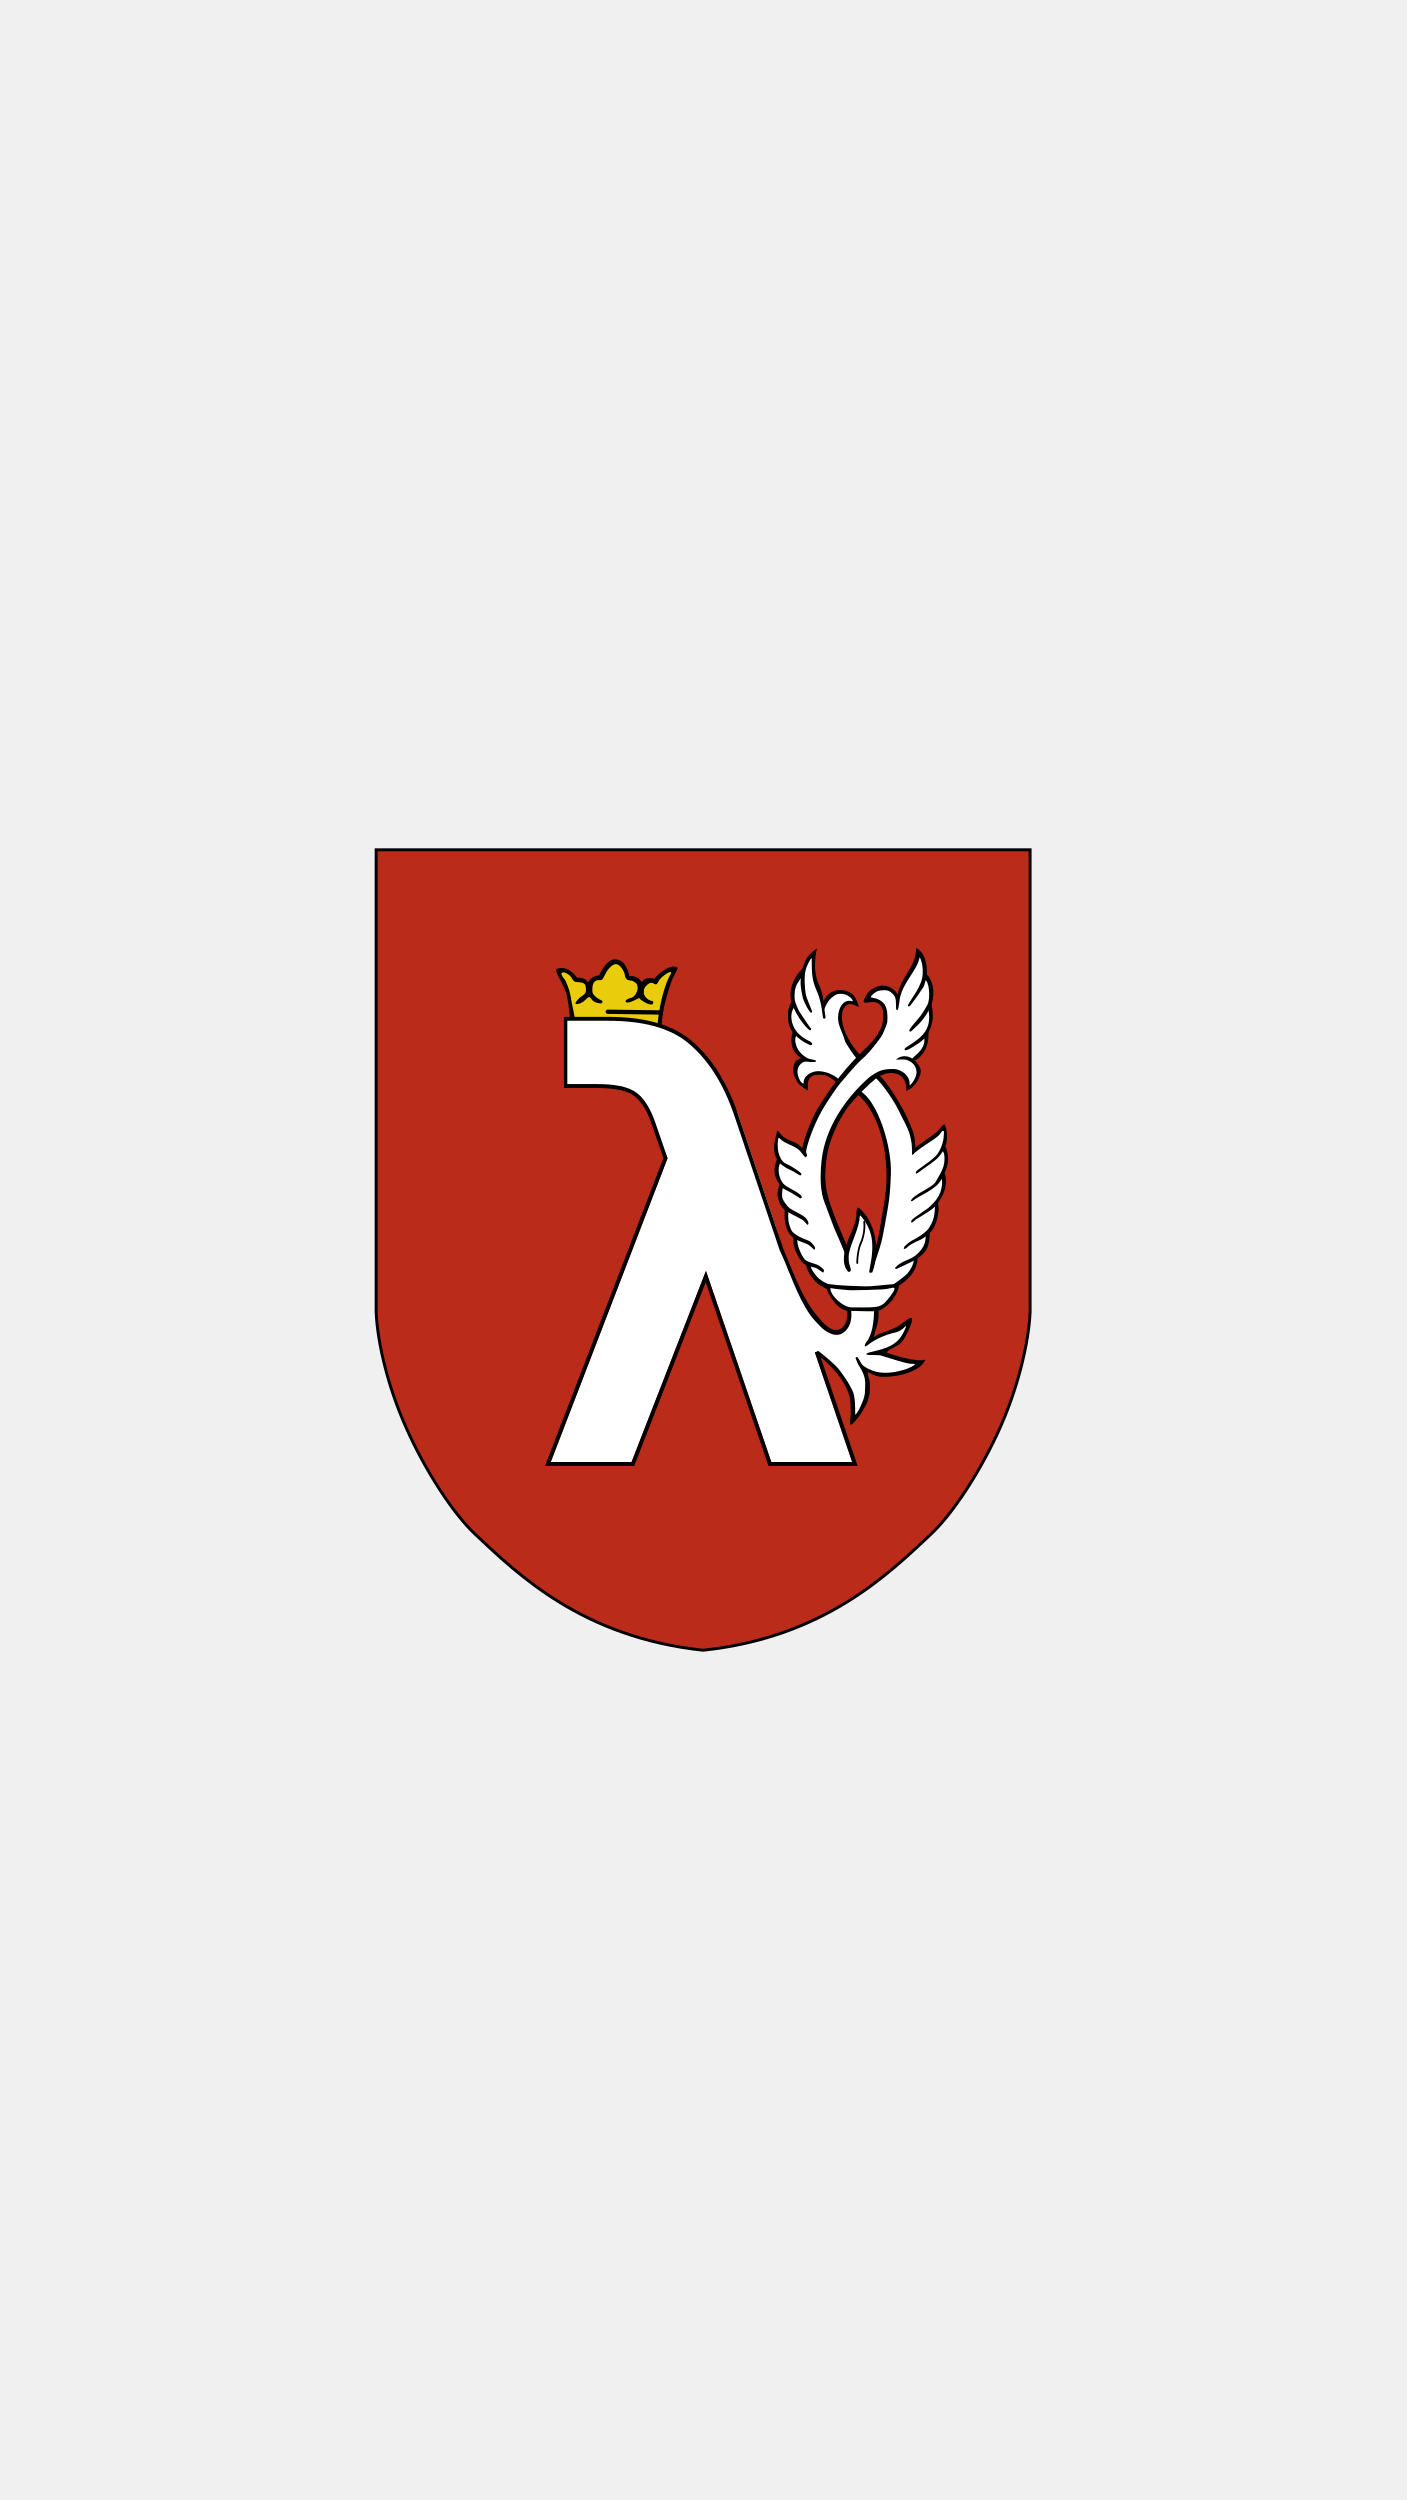
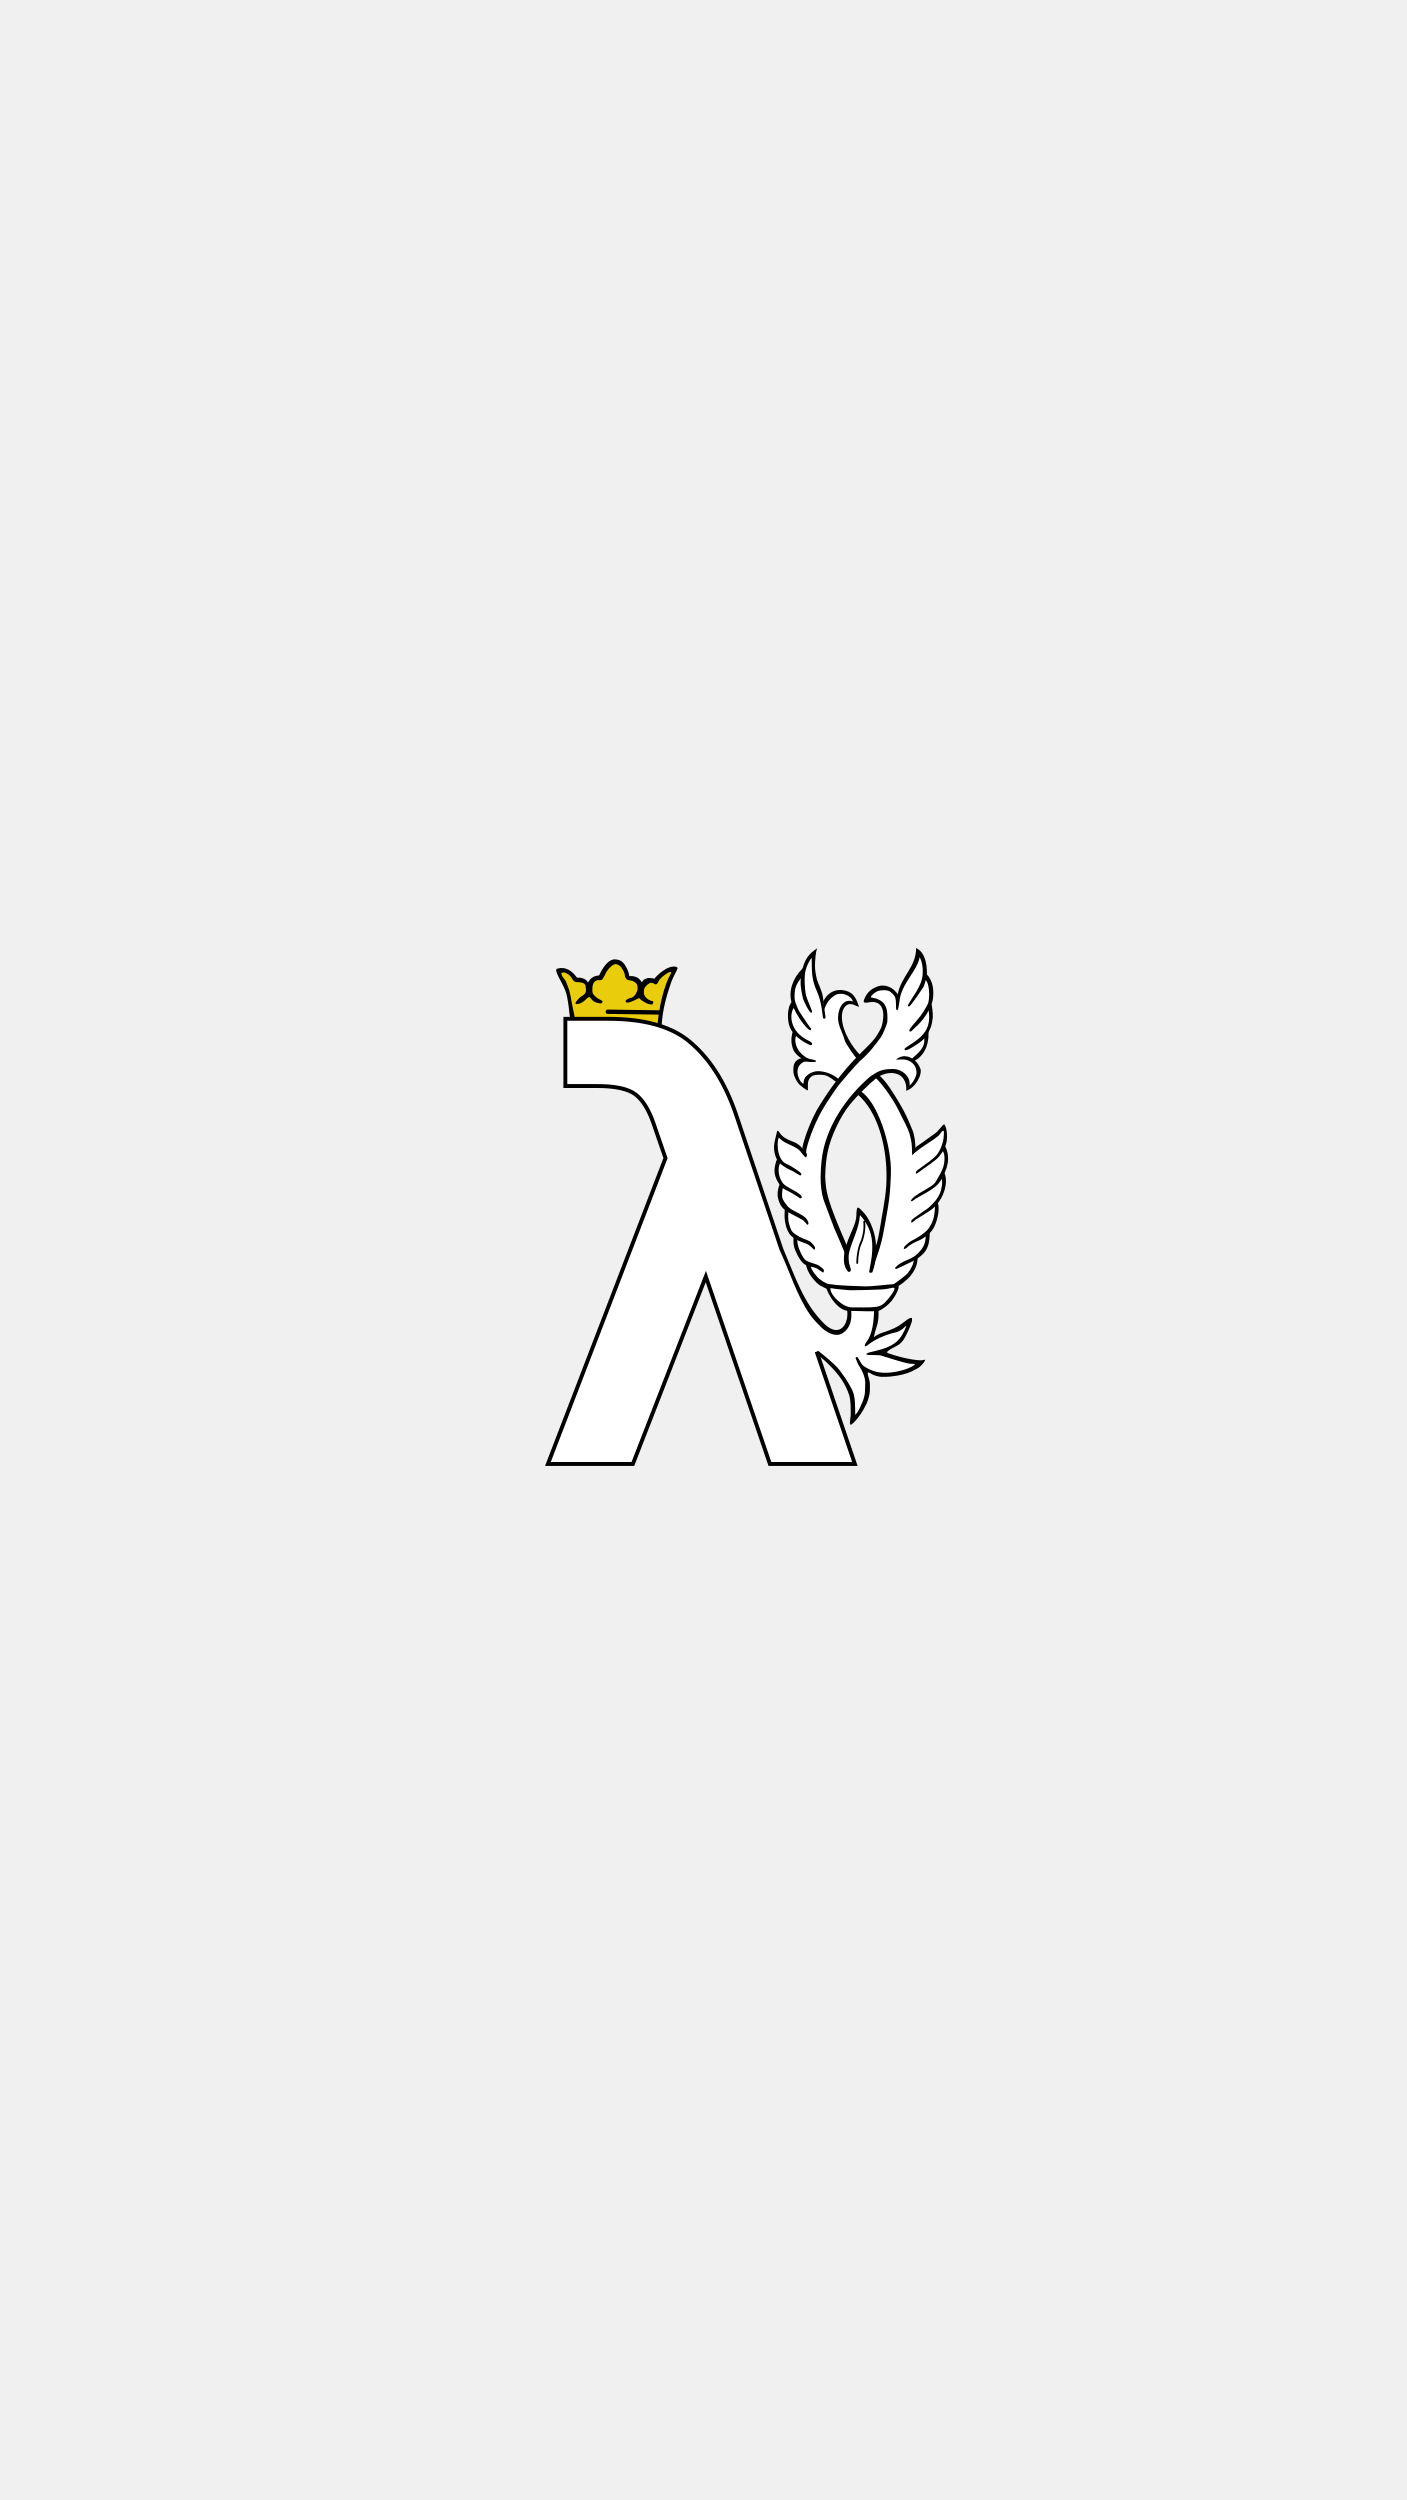
<svg xmlns="http://www.w3.org/2000/svg" xml:space="preserve" width="2160" height="3840" style="fill-rule:evenodd" viewBox="0 0 17423.299 35917.825" id="svg2" version="1.1">
  <defs id="defs4">
    <style type="text/css" id="style6">
   
    .str3 {stroke:#000000;stroke-width:21;stroke-linecap:round}
    .str1 {stroke:#000000;stroke-width:42}
    .str2 {stroke:#000000;stroke-width:42;stroke-linecap:round}
    .str0 {stroke:#000000;stroke-width:56}
    .fil4 {fill:none}
    .fil5 {fill:#1F1A17}
    .fil3 {fill:#000000}
    .fil0 {fill:#BA2B1A}
    .fil1 {fill:#E9CC0C}
    .fil2 {fill:#FFFFFF}
   
  </style>
  </defs>
  <g id="Layer 2" transform="translate(-64.53643,24300.419)" />
-   <path class="fil0 str0" d="m 4034.848,12229.834 9353.603,0 0,6624.316 c -20.739,426.515 -164.436,1049.998 -423.682,1636.456 -285.912,644.216 -685.892,1245.484 -992.543,1534.271 -616.265,579.053 -1536.219,1479.475 -3260.577,1663.113 l 0,0 C 6987.292,23504.352 6065.857,22605.411 5449.591,22026.358 5142.94,21737.571 4742.96,21134.822 4458.53,20490.606 4197.802,19904.148 4054.106,19280.665 4034.848,18854.15 Z" id="path10-1" style="fill:none;stroke:#000000;stroke-width:84.182;stroke-miterlimit:4;stroke-dasharray:none;stroke-opacity:1" />
  <g id="g3378" transform="translate(4642.184,12187.755)">
    <g transform="matrix(1.481407,0,0,1.480956,-2091.706,-2850.228)" id="Layer 1">
-       <path style="fill:#ba2b1a;stroke:none;stroke-width:56" id="path10" d="m 1002,1953 6314,0 0,4473 c -14,288 -111,709 -286,1105 -193,435 -463,841 -670,1036 -416,391 -1037,999 -2201,1123 l 0,-2e-4 C 2995,9566 2373,8959 1957,8568 1750,8373 1480,7966 1288,7531 1112,7135 1015,6714 1002,6426 Z" class="fil0 str0" />
      <path style="fill:#e9cc0c" id="path18" d="m 2810.582,3104.096 -58,15 86,171 65,356 837,2 41,-272 102,-279 -68,7 -122,109 -95,11 -37,23 -109,-64 -34,-28 -69,-124 -79,3 -107,141 -72,24 -39,50 -88,-53 -44,1 -110,-93 z" class="fil1" />
      <path style="fill:#000000" id="path102" d="m 2930.582,3648.096 -54.255,2.909 c 0,-48 -11.745,-95.909 -15.745,-138.909 -4,-46 -14,-124 -29,-181 -28,-98 -133,-229 -85,-240 81,-20 140,21 189,88 23,0 82,-1 107,48 26,-48 63,-67 108,-69 8,-17 15,-34 20,-42 27,-45 74,-117 134,-114 61,2 86,33 113,83 12,24 22,55 26,80 34,-4 55,4 74,12 14,6 38,30 47,47 12,-20 21,-30 43,-36 22,-6 24,-9 79,1 27,-34 59,-60 97,-85 22,-14 42,-24 69,-30 33,-7 62,1 58,16 -6,24 -43,81 -61,133 -43,123 -87,277 -92,416 l -42,-1 c 12,-125 39,-266 78,-378 15,-46 31,-82 56,-126 -3,-35 -92,38 -113,64 -13,16 -22,57 -45,44 -29,-16 -42,-19 -70,2 -35,35 -39,41 -37,88 1,19 16,36 23,43 7,8 28,27 64,33 10,2 0,29 -4,30 -25,7 -59,-11 -73,-19 -13,-7 -39,-22 -57,-42 -28,15 -67,34 -91,41 -29,8 -51,-2 -35,-20 15,-17 34,-17 53,-24 19,-7 34,-21 49,-52 7,-15 16,-34 6,-72 -4,-17 -36,-38 -56,-42 -12,-2 -36,-3 -44,-11 -13,-15 -17,-21 -19,-36 -1,-17 -7,-32 -13,-44 -13,-26 -40,-69 -76,-69 -25,0 -58,30 -81,61 -18,25 -27,54 -42,76 -1,2 -8,20 -29,19 -38,-6 -74,12 -75,83 0,47 2,45 23,69 25,27 53,36 73,48 8,6 -2,25 -13,25 -18,1 -53,-9 -70,-20 -20,-13 -27,-35 -41,-42 -29,3 -48,55 -108,67 -51,10 -19,-25 -2,-45 43,-51 92,-33 72,-130 -6,-34 -56,-36 -89,-37 -40,-2 -37,-52 -85,-79 -30,-18 -37,-15 -54,-12 -17,3 5,41 13,50 13,14 17,20 24,35 11,22 19,50 26,67 2,4 9,21 19,70 10,64 15,81 29,151 8,44 20,93 29,144 z" class="fil3" />
      <path style="fill:#ffffff" id="path14" d="m 4345.973,4161.103 -158.898,-196.276 -214.068,-210.228 -275.599,-117.903 -311.794,-54.542 -581.681,-22.44 0,690.15 572.547,-13.832 180.191,98.9 257.509,595.779 -1132.985,2947.761 783.559,0 721.654,-1854.226 633.923,1854.226 784.096,0 -361.714,-1063.672 157.135,113.24 173.6,219.2 41.6,160.8 -4,178.4 112,-161.6 40.8,-156.8 -40.8,-198.4 148.8,65.6 194.4,-20.8 181.6,-69.6 24.8,-33.6 -148.8,-20.8 -256.8,-78.4 194.4,-86.4 108,-211.2 -108,66.4 -198.4,78.4 -99.2,57.6 66.4,-160.8 12,-165.6 89.6,-42.4 92,-116 25.6,-86.4 134.4,-108.8 47.2,-155.2 100,-106.4 14.4,-139.2 60.8,-88.8 15.2,-194.4 62.4,-101.6 6.4,-188 31.2,-124.8 -31.2,-124.8 23.2,-129.6 -23.2,-52 -84,80.8 -194.4,144.8 -32,-180 -138.4,-280.8 -140.8,-206.4 -60.8,-66.4 -173.6,169.6 178.4,222.4 108.8,376.8 -4,387.2 -86.4,503.2 -40,3.2 -47.2,-209.6 -112,-141.6 -18.4,130.4 -90.4,253.6 -202.4,-463.2 -32.8,-293.6 36.8,-271.2 119.2,-275.2 184.8,-249.6 176.8,-156.8 147.2,-28.8 134.4,52 27.2,112 46.4,-21.6 65.6,-135.2 -62.4,-107.2 101.6,-97.6 36,-199.2 38.4,-79.2 -12,-178.4 16,-109.6 -64.8,-191.2 -20.8,-144 -43.2,-28.8 -84,182.4 -92.8,170.4 -26.4,69.6 -75.2,-89.6 -141.6,5.6 -80.8,96 115.2,23.2 58.4,63.2 8.8,112.8 -64,162.4 -205.6,220 -332.8,420 -156,326.4 -37.6,153.6 -104.8,-80.8 -77.6,-34.4 -58.4,-55.2 -37.6,107.2 44,150.4 -32,95.2 55.2,153.6 -20.8,104 66.4,116 6.4,153.6 77.6,121.6 40.8,173.6 92.8,98.4 43.2,112.8 141.6,92.8 46.4,106.4 119.2,101.6 43.2,14.4 -23.2,159.2 -78.4,60.8 -115.2,-23.2 -220,-263.2 -156.468,-316.37 -122.485,-426.442 -145.939,-433.873 -219.246,-651.81" class="fil2" />
      <path style="fill:#ffffff" id="path16" d="m 5472.648,4188.041 199.2,-234.4 -121.6,-176.8 -58.4,-160.8 0,-128.8 71.2,-70.4 73.6,16 -35.2,-80.8 -93.6,-38.4 -89.6,19.2 -87.2,103.2 -22.4,-55.2 -57.6,-170.4 -16,-154.4 0,-121.6 -77.6,96 -32,116 -83.2,90.4 -19.2,137.6 19.2,68 -42.4,51.2 3.2,135.2 48.8,86.4 -19.2,74.4 22.4,90.4 64,80 -64,76.8 6.4,103.2 35.2,60.8 57.6,42.4 16,-103.2 100,-38.4 112.8,22.4 89.6,64 z" class="fil2" />
      <path style="fill:none;stroke:#000000;stroke-width:42;stroke-linecap:round" id="path104" d="m 3234.582,3510.096 508,7" class="fil4 str2" />
      <path style="fill:#000000" id="path248" d="m 5242.714,6814.8 c 95.2,85.6 57.135,39.64 145.935,128.44 84.8,84.8 148.8,171.2 187.2,287.2 16.8,60 14.4,129.6 14.4,196.8 0,28 -29.6,127.2 24.8,72.8 62.4,-62.4 89.6,-110.4 128.8,-187.2 12.8,-27.2 30.4,-86.4 32,-118.4 0.8,-26.4 1.6,-55.2 0,-80.8 -2.4,-29.6 -17.6,-72 -20.8,-89.6 0,-26.4 21.6,-10.4 34.4,-1.6 24.8,16.8 78.4,29.6 99.2,29.6 33.6,0 69.6,0 100.8,-4.8 71.2,-7.2 140,-22.4 201.6,-52.8 26.4,-13.6 56.8,-26.4 77.6,-47.2 9.6,-9.6 18.4,-20.8 28,-30.4 0.8,-1.6 4,-4.8 7.2,-11.2 0.8,-1.6 9.6,-18.4 9.6,-19.2 -16.8,-0.8 -28.8,6.4 -45.6,5.6 -104,-4.8 -236,-40.8 -317.6,-70.4 -38.4,-13.6 92.8,-70.4 109.6,-84 29.6,-23.2 44.8,-46.4 60.8,-76 7.2,-12.8 39.2,-79.2 41.6,-88 4,-15.2 19.2,-44.8 21.6,-62.4 2.4,-16.8 2.4,-27.2 -3.2,-30.4 -21.6,-9.6 -90.4,58.4 -138.4,84 -36.8,20.8 -98.4,44.8 -150.4,60.8 -37.6,12 -68.8,36 -76.8,41.6 4.8,-40.8 26.4,-93.6 35.2,-131.2 11.2,-45.6 10.4,-87.2 9.6,-132.8 l -43.2,-3.2 c 0,104 -16,244 -73.6,313.6 -8.8,11.2 -20.8,33.6 -15.2,40.8 3.2,4 13.6,0.8 27.2,-10.4 59.2,-47.2 153.6,-97.6 276.8,-124.8 17.6,-4 43.2,-19.2 61.6,-31.2 0.8,-0.8 43.2,-45.6 33.6,-22.4 -39.2,96 -76.8,156 -184.8,200.8 -44,17.6 -101.6,32.8 -148.8,43.2 -66.4,14.4 -60,28 -28,30.4 34.4,2.4 98.4,-1.6 119.2,5.6 55.2,16 204.8,66.4 270.4,77.6 31.2,5.6 54.4,0 57.6,5.6 4.8,11.2 -62.4,40.8 -92,50.4 -87.2,28 -189.6,44.8 -277.6,24.8 -54.4,-12 -103.2,-39.2 -127.2,-57.6 -28.8,-20 -37.6,-59.2 -57.6,-82.4 -11.2,-12.8 -23.2,7.2 -20.8,7.2 12,28 21.6,59.2 40,84 23.2,33.6 53.6,100 53.6,152 -0.8,33.6 -0.8,67.2 -3.2,101.6 -2.4,26.4 -14.4,64 -18.4,74.4 -7.2,15.2 -33.6,83.2 -46.4,99.2 0,0 -19.2,32 -28.8,38.4 -1.6,-75.2 2.4,-176 -28,-237.6 -34.4,-69.6 -65.6,-117.6 -124,-196 -44.8,-60 -162.868,-152.644 -203.668,-184.644" class="fil3" />
      <path style="fill:#000000" id="path270" d="m 5353.448,6154.441 c -29.6,8.8 77.6,242.4 204,256.8 173.6,2.4 215.2,9.6 304.8,0.8 48.8,-21.6 93.6,-60 124.8,-96.8 17.6,-20.8 113.6,-162.4 42.4,-161.6 -107.2,0 -204.8,24 -317.6,20 -79.2,-2.4 -181.6,-5.6 -258.4,-12.8 -44,-4.8 -79.2,-12 -100,-6.4 z" class="fil3" />
      <path style="fill:#ffffff" id="path272" d="m 5393.448,6193.641 c 0,-5.6 27.2,3.2 54.4,5.6 44.8,4 116.8,12.8 148,12.8 97.6,-0.8 198.4,-3.2 295.2,-8 35.2,-1.6 76,-9.6 105.6,-16 61.6,-13.6 -48.8,118.4 -79.2,148 -15.2,14.4 -44,31.2 -74.4,36 -76.8,12 -185.6,4 -236.8,6.4 -88,4.8 -216,-118.4 -212.8,-184.8 z" class="fil2" />
      <path style="fill:#000000" id="path274" d="m 5799.848,6038.441 c 13.6,-33.6 26.4,-82.4 29.6,-126.4 4,-41.6 5.6,-88 5.6,-132 0,-104 -50.4,-244.8 -114.4,-316.8 -65.6,-72 -72.8,-75.2 -75.2,23.2 -2.4,85.6 -66.4,182.4 -94.4,278.4 -12.8,41.6 -61.6,183.2 14.4,268 50.4,5.6 12.8,-56.8 9.6,-82.4 -5.6,-38.4 -8,-71.2 0.8,-107.2 26.4,-113.6 96,-229.6 103.2,-354.4 0.8,-2.4 1.6,-6.4 9.6,3.2 50.4,58.4 104.8,143.2 110.4,268 2.4,54.4 -1.6,109.6 -10.4,163.2 -5.6,37.6 -17.6,89.6 -19.2,110.4 -0.8,8.8 16,12 30.4,4.8 z" class="fil3" />
      <g id="g276">
        <path style="fill:#000000" id="path278" d="m 5729.448,5538.441 c -0.8,-4.8 2.4,-10.4 7.2,-11.2 4.8,-1.6 9.6,0.8 10.4,6.4 l -17.6,4.8 z m 0,0 0,0 -17.6,4.8 0,0 17.6,-4.8 z m 0,0 c 1.6,11.2 2.4,22.4 3.2,33.6 l -18.4,2.4 c 0,-10.4 -0.8,-20.8 -2.4,-31.2 l 17.6,-4.8 z m 3.2,33.6 c 0,11.2 0,22.4 -0.8,33.6 l -17.6,0.8 c 0.8,-10.4 0.8,-21.6 0,-32 l 18.4,-2.4 z m -0.8,33.6 c -2.4,58.4 -17.6,116 -39.2,163.2 l -16,-10.4 c 20.8,-44 35.2,-97.6 37.6,-152 l 17.6,-0.8 z m -55.2,152.8 0,0 0,0 z m 15.2,10.4 -15.2,-9.6 15.2,9.6 z m 0.805,0 c -2.4,5.6 -5.605,12.8 -8.005,20 l -16.8,-5.6 c 3.2,-9.6 5.6,-18.405 8.8,-24.805 l 16.005,10.405 z m -8.005,20 c -2.4,8 -4.8,17.6 -7.2,27.2 l -16.8,-4.8 c 2.4,-9.6 4.8,-19.2 7.2,-28 l 16.8,5.6 z m -7.2,27.2 c -10.4,48.8 -16.8,108.8 -14.4,128.8 l -17.6,4.8 c -2.4,-21.6 3.2,-86.4 15.2,-138.4 l 16.8,4.8 z m -14.4,128.8 c 0.8,4.8 -2.4,10.4 -7.2,11.2 -4.8,1.6 -9.6,-0.8 -10.4,-6.4 l 17.6,-4.8 z" class="fil3" />
      </g>
      <path style="fill:#000000;fill-opacity:1" id="path280" d="m 5200.648,5959.241 -46.4,-17.6 c 3.2,52.8 28.8,106.4 60.8,146.4 28,34.4 46.4,57.6 81.6,80 8.8,5.6 69.6,35.2 70.4,32.8 l 15.2,-48 c -36,-5.6 -97.6,-45.6 -120.8,-75.2 -28.8,-35.2 -60.8,-72 -60.8,-118.4 z" class="fil5" />
      <path style="fill:#000000;fill-opacity:1" id="path282" d="m 5331.048,6020.041 c 0.8,3.2 -3.2,18.4 -8.8,20.8 -4,0.8 -50.4,-39.2 -76,-47.2 -27.2,-8.8 -74.4,-15.2 -100,-31.2 -29.6,-16.8 -67.2,-71.2 -96.8,-145.6 -12,-31.2 -17.6,-69.6 -13.6,-122.4 l 36.8,10.4 c -3.2,40.8 4.8,83.2 31.2,140 18.4,37.6 33.6,69.6 63.2,84 37.6,18.4 92,28.8 115.2,44 11.2,8 47.2,32 48.8,47.2 z" class="fil5" />
      <path style="fill:#000000;fill-opacity:1" id="path284" d="m 5245.448,5803.241 c 0,4 -4,16 -10.4,15.2 -2.4,-0.8 -20,-21.6 -43.2,-39.2 -15.2,-12 -33.6,-20 -51.2,-25.6 -38.4,-13.6 -75.2,-28.8 -100,-46.4 -40.8,-28.8 -59.2,-58.4 -75.2,-108 -4.8,-16.8 -9.6,-36.8 -12.8,-57.6 -4.8,-35.2 -5.6,-73.6 0,-130.4 l 37.6,14.4 c -4,29.6 -7.2,49.6 -6.4,71.2 0,28 1.6,48 11.2,79.2 11.2,38.4 19.2,54.4 28.8,67.2 9.6,12.8 24,20.8 44,35.2 36,25.6 80,36.8 116.8,54.4 24,10.4 60.8,54.4 60.8,70.4 z" class="fil5" />
      <path style="fill:#000000" id="path286" d="m 4937.448,5203.241 -35.2,-22.4 c -15.2,36 -28,92 -16.8,137.6 10.4,40.8 20,66.4 44.8,94.4 39.2,44 144,86.4 192.8,116.8 12,7.2 34.4,32.8 44,45.6 3.2,4 28,-0.8 1.6,-45.6 -32.8,-56 -148,-82.4 -190.4,-132.8 -16,-19.2 -47.2,-59.2 -52,-85.6 -4.8,-30.4 0,-82.4 11.2,-108 z" class="fil3" />
      <path style="fill:#000000" id="path288" d="m 4910.248,4971.241 -28.8,-36.8 c -17.6,20.8 -28.8,79.2 -30.4,114.4 -3.2,68 51.2,160.8 102.4,186.4 13.6,7.2 53.6,25.6 88,48 21.6,14.4 46.4,27.2 57.6,36.8 5.6,4 16,-3.2 16.8,-7.2 5.6,-16.8 -36.8,-48.8 -84,-72.8 -43.2,-22.4 -84.8,-47.2 -96.8,-64 -40,-50.4 -62.4,-143.2 -24.8,-204.8 z" class="fil3" />
      <path style="fill:#000000" id="path290" d="m 4877.448,4664.841 c -19.2,92 -48,150.4 -17.6,243.2 21.6,64.8 53.6,82.4 96,111.2 20,13.6 52.8,27.2 77.6,40 8.8,5.6 60,37.6 66.4,39.2 40.8,-12 -28.8,-52 -87.2,-88.8 -32.8,-20 -59.2,-25.6 -76.8,-43.2 -29.6,-28.8 -48.328,-86.367 -52,-124 -2.729,-27.97 -3.2,-64 2.4,-92 0.8,-3.2 3.2,-12.8 6.4,-20 4.8,4.8 28.8,29.6 57.6,45.6 40,22.4 120.8,49.6 151.2,88 20.8,26.4 33.6,42.4 45.6,55.2 6.4,7.2 12,1.6 19.2,-13.6 7.2,-14.4 -36,-61.6 -47.2,-73.6 -52,-57.6 -79.2,-53.6 -141.6,-84 -84.8,-42.4 -72.8,-81.6 -100,-83.2 z" class="fil3" />
      <path style="fill:#000000" id="path292" d="m 5163.048,4901.641 -42.4,-67.2 c 19.2,-116.8 106.4,-310.4 139.2,-367.2 207.2,-352 405.6,-535.2 486.4,-613.6 80,-78.4 103.2,-117.6 138.4,-185.6 15.2,-30.4 76,-272.8 -106.4,-251.2 -25.6,3.2 -80,21.6 -56,-30.4 30.4,-67.2 61.6,-94.4 122.4,-119.2 79.2,-32.8 160.8,10.4 201.6,72.8 35.2,-177.6 179.2,-264 178.4,-448 79.2,37.6 104.8,136 104.8,242.4 0,26.4 -21.6,118.4 -35.2,138.4 -14.4,22.4 -111.2,167.2 -136,185.6 -9.6,1.6 -17.6,-4 -11.2,-15.2 18.4,-35.2 72,-114.4 79.2,-127.2 34.4,-60.8 59.2,-108.8 62.4,-178.4 3.2,-54.4 -5.6,-113.6 -29.6,-156.8 -24,129.6 -156,235.2 -191.2,394.4 -2.4,8.8 -12,108.8 -23.2,117.6 -5.6,4.8 -13.6,0.8 -14.4,-17.6 -3.2,-91.2 4.8,-108.8 -52,-156 -31.2,-26.4 -96.8,-18.4 -120,-11.2 -26.4,7.2 -68,40 -73.6,61.6 12.8,6.4 48,6.4 83.2,25.6 52.8,28 68.8,66.4 76,120.8 3.2,30.4 4,55.2 1.6,89.6 -2.4,25.6 -43.2,123.2 -58.4,145.6 -52.8,75.2 -131.2,174.4 -204,233.6 -20.8,16.8 -207.2,228 -234.4,272 -32.8,48 -76.8,110.4 -117.6,178.4 -63.2,104.8 -109.6,214.4 -140.8,307.2 -24,73.6 -41.6,131.2 -27.2,159.2 z" class="fil3" />
      <path style="fill:#000000" id="path294" d="m 6303.848,3198.441 19.2,-57.6 c 68,69.6 76,165.6 64,248 -4,30.4 -25.6,88 -59.2,141.6 -34.4,56 -81.6,107.2 -112,132 -12,10.4 -32.8,36.8 -47.2,40.8 -3.2,0.8 -6.4,-4.8 -9.6,-7.2 -9.6,-10.4 60.8,-88.8 76,-106.4 52,-60 64,-84.8 99.2,-147.2 30.4,-52.8 20.8,-240 -30.4,-244 z" class="fil3" />
      <path style="fill:#000000" id="path296" d="m 6344.648,3493.641 28,-64.8 c 7.2,28 16.8,108 13.6,136 -4,35.2 -9.6,76 -24,107.2 -24.8,58.4 -51.2,108.8 -140.8,161.6 -16,9.6 -56,36 -71.2,42.4 -4.8,2.4 -18.4,4 -23.2,6.4 -12,6.4 -24.8,-9.6 0,-26.4 110.4,-74.4 258.4,-144.8 217.6,-362.4 z" class="fil3" />
      <path style="fill:#000000" id="path298" d="m 6301.448,3755.241 42.4,-56 c 11.2,164 -70.4,255.2 -131.2,284.8 -12.8,6.4 -22.4,4.8 -30.4,-4 -22.4,-21.6 148,-89.6 119.2,-224.8 z" class="fil3" />
      <path style="fill:#000000" id="path300" d="m 5535.848,5866.441 21.6,-78.4 c -151.2,-344.8 -193.6,-476.8 -206.4,-576.8 -3.2,-28 -8.8,-83.2 -8,-110.4 3.2,-89.6 8.8,-158.4 24,-232 29.6,-147.2 122.4,-344 217.6,-461.6 68,-82.4 190.4,-202.4 246.4,-246.4 44,-35.2 137.6,-82.4 227.2,-39.2 55.2,26.4 77.6,100.8 69.6,155.2 87.2,-25.6 160.8,-156.8 137.6,-216 -42.4,-110.4 -163.2,-156 -236,-85.6 72.8,-4 88.8,-3.2 112.8,5.6 52,20.8 83.2,56.8 86.4,114.4 3.2,38.4 -37.6,111.2 -68,130.4 13.6,-85.6 -73.6,-160 -158.4,-160 -108.8,0 -142.4,18.4 -224.8,74.4 -236,204 -439.2,500 -470.4,821.6 -7.2,73.6 -16.8,200 4.8,310.4 8,41.6 13.6,61.6 27.2,95.2 21.6,53.6 67.2,183.2 90.4,240.8 11.2,27.2 104.8,234.4 106.4,258.4 z" class="fil3" />
      <path style="fill:#000000" id="path302" d="m 5991.848,6160.041 54.4,14.4 c 24.8,-12 89.6,-60.8 120.8,-98.4 48.8,-59.2 72,-117.6 72,-181.6 l -36.8,16.8 c 1.6,44 -32,103.2 -61.6,137.6 -19.2,21.6 -121.6,101.6 -148.8,111.2 z" class="fil3" />
      <path style="fill:#000000" id="path304" d="m 6317.448,5673.641 39.2,-22.4 c 0,92.8 -15.2,161.6 -68.8,212 -58.4,54.4 -95.2,66.4 -157.6,96.8 -8.8,4 -65.6,32.8 -94.4,44 -10.4,4 -20.8,-4 -11.2,-14.4 65.6,-69.6 150.4,-70.4 209.6,-128 48,-46.4 86.4,-92.8 83.2,-188 z" class="fil3" />
      <path style="fill:#000000" id="path306" d="m 6406.248,5391.241 23.2,-40.8 c 35.2,70.4 -5.6,208.8 -36.8,260.8 -33.6,56.8 -96,100 -160,126.4 -16.8,6.4 -72,36 -84,48.8 -39.2,38.4 -54.4,28 -35.2,0 5.6,-7.2 24,-21.6 33.6,-31.2 16,-15.2 45.6,-28.8 79.2,-48 46.4,-27.2 96.8,-61.6 121.6,-97.6 31.2,-46.4 59.2,-97.6 59.2,-216.8 0,-0.8 0,-1.6 -0.8,-1.6 z" class="fil3" />
      <path style="fill:#000000" id="path308" d="m 6466.248,5122.441 34.4,-48 c 45.6,123.2 -32.8,286.4 -129.6,356.8 -60.8,43.2 -121.6,75.2 -147.2,92.8 -14.4,11.2 -27.2,24.8 -35.2,28.8 -12,5.6 -16,2.4 -8.8,-18.4 2.4,-7.2 32.8,-31.2 106.4,-81.6 60.8,-40 62.4,-42.4 100.8,-81.6 32,-32 56,-67.2 72,-108.8 5.6,-14.4 32.8,-108 7.2,-140 z" class="fil3" />
      <path style="fill:#000000" id="path310" d="m 6476.648,4856.041 23.2,-55.2 c 69.6,130.4 22.4,243.2 -32.8,340.8 -54.4,96.8 -200,143.2 -280.8,206.4 -4,3.2 -12.8,-4.8 -12.8,-5.6 36,-68.8 204.8,-120 243.2,-185.6 28,-48 60,-102.4 73.6,-147.2 8.8,-28.8 21.6,-128.8 -13.6,-153.6 z" class="fil3" />
      <path style="fill:#000000" id="path312" d="m 6497.448,4601.641 c 31.2,37.6 32.8,146.4 17.6,191.2 -20,58.4 -36,88 -84,139.2 -19.2,21.6 -124,93.6 -148,110.4 -16,10.4 -37.6,30.4 -50.4,36 -16.8,7.2 -9.6,-3.2 -9.6,-12.8 -0.8,-19.2 113.6,-79.2 192.8,-156.8 25.6,-24.8 48,-73.6 58.4,-103.2 12,-32.8 17.6,-67.2 19.2,-101.6 1.6,-25.6 1.6,-36.8 -3.2,-38.4 -1.6,-0.8 -6.4,-0.8 -8.8,0 -11.2,6.4 -27.2,36.8 -40.8,48 -52.8,45.6 -110.4,74.4 -175.2,122.4 -41.6,30.4 -60.8,47.2 -69.6,56 -12,12.8 -14.4,-12.8 -6.4,-28 12,-23.2 33.6,-44.8 76,-71.2 42.4,-28 87.2,-64.8 129.6,-92.8 56.8,-36.8 75.2,-87.2 102.4,-98.4 z" class="fil3" />
      <path style="fill:#000000" id="path314" d="m 6209.448,4872.041 9.6,-25.6 c -2.4,-65.6 -8,-134.4 -29.6,-187.2 -44,-108 -70.4,-168 -127.2,-263.2 -49.6,-84 -130.4,-218.4 -201.6,-273.6 l -34.4,24 c 70.4,59.2 192,239.2 233.6,330.4 30.4,68 87.2,157.6 105.6,233.6 7.2,32.8 14.4,55.2 17.6,101.6 3.2,37.6 0.8,66.4 3.2,79.2 1.6,12.8 9.6,8 23.2,-19.2 z" class="fil3" />
      <path style="fill:#000000" id="path316" d="m 5826.248,5800.041 -18.4,184 c 3.2,8 56.8,-160.8 64,-184 21.6,-68.8 36.8,-147.2 49.6,-221.6 8.8,-56 28,-146.4 40,-238.4 12,-92 16,-184.8 18.4,-246.4 12.8,-289.6 -135.2,-723.2 -296.8,-813.6 l -28.8,29.6 c 193.6,163.2 279.2,485.6 283.2,770.4 3.2,171.2 -24,292.8 -46.4,427.2 -10.4,60.8 -35.2,242.4 -64.8,292.8 z" class="fil3" />
      <path style="fill:#000000" id="path318" d="m 5346.248,3564.841 c -5.6,-29.6 -19.2,-145.6 -24.8,-192 -8,-67.2 -47.2,-131.2 -60,-181.6 -9.6,-40 -18.4,-85.6 -17.6,-132 1.6,-37.6 3.2,-121.6 21.6,-164.8 -80,52 -126.4,104.8 -152.8,244 -16.8,92.8 -5.6,148.8 12,232.8 6.4,30.4 56,134.4 80.8,148.8 4.8,0 10.4,-3.2 10.4,-12.8 -0.8,-5.6 -6.4,-15.2 -8.8,-24 -14.4,-40 -46.4,-108.8 -52.8,-142.4 -9.6,-56.8 -17.6,-172 -0.8,-234.4 6.4,-24 31.2,-92.8 58.4,-118.4 2.4,120 -4.8,196.8 45.6,312 23.2,52.8 28.8,72 41.6,127.2 8.8,33.6 16.8,100.8 20.8,129.6 4,37.6 28,15.2 26.4,8 z" class="fil3" />
      <path style="fill:#000000" id="path320" d="m 5655.048,3968.041 28.8,-36 c -79.2,-79.2 -175.2,-231.2 -179.2,-364 -0.8,-49.6 8,-83.2 35.2,-112 49.6,-52 114.4,12.8 132,4 -20.8,-36.8 -28.8,-136 -147.2,-157.6 -72,-13.6 -128.8,13.6 -166.4,55.2 -12,13.6 -25.6,35.2 -36,52.8 l 8.8,80.8 c 26.4,-61.6 43.2,-99.2 104.8,-140 56.8,-36.8 156,-4.8 176,58.4 -118.4,-39.2 -160.8,121.6 -138.4,211.2 13.6,57.6 48,118.4 60.8,172 5.6,24 108.8,175.2 120.8,175.2 z" class="fil3" />
      <path style="fill:#000000" id="path322" d="m 5118.248,3169.641 20.8,-92.8 c -75.2,64 -145.6,177.6 -130.4,304.8 13.6,114.4 149.6,296.8 187.2,308 5.6,1.6 11.2,-6.4 11.2,-13.6 -20.8,-23.2 -91.2,-132.8 -113.6,-165.6 -12,-17.6 -41.6,-89.6 -44.8,-111.2 -4,-27.2 -4,-55.2 -0.8,-84.8 5.6,-56 31.2,-92.8 70.4,-144.8 z" class="fil3" />
      <path style="fill:#000000" id="path324" d="m 5043.048,3464.841 -23.2,-52 c -52,59.2 -43.2,189.6 -20,247.2 29.6,74.4 117.6,140 195.2,172.8 20.8,8.8 36.8,-15.2 -1.6,-35.2 -46.4,-23.2 -113.6,-62.4 -148.8,-127.2 -45.6,-82.4 -33.6,-164 -1.6,-205.6 z" class="fil3" />
      <path style="fill:#000000" id="path326" d="m 5064.648,3736.841 -35.2,-40 c -24,82.4 -12.8,128.8 -0.8,169.6 19.2,62.4 113.6,133.6 192.8,131.2 11.2,0 16.8,0.8 26.4,-2.4 7.2,-1.6 10.4,-8.8 0,-13.6 -13.6,-7.2 -42.4,-8.8 -65.6,-16.8 -37.6,-13.6 -82.4,-52.8 -103.2,-89.6 -20,-33.6 -40,-97.6 -14.4,-138.4 z" class="fil3" />
      <path style="fill:#000000" id="path328" d="m 5479.048,4169.641 -29.6,22.4 c -16.8,-12.8 -67.2,-56 -108,-65.6 -30.4,-7.2 -91.2,-8.8 -117.6,4 -60,28 -48,90.4 -48,139.2 0,16.8 -77.6,-46.4 -88.8,-59.2 -26.4,-31.2 -49.6,-80.8 -52,-110.4 -5.6,-75.2 8,-127.2 85.6,-140.8 l 105.6,36 c -36.8,1.6 -78.4,-4 -88,0 -50.4,23.2 -64,62.4 -64,100 -0.8,32 25.6,108.8 59.2,112 -5.6,-76.8 78.4,-119.2 137.6,-120.8 68.8,-0.8 155.2,31.2 208,83.2 z" class="fil3" />
    </g>
    <g id="text4173" style="font-style:normal;font-variant:normal;font-weight:bold;font-stretch:normal;font-size:10522.801px;line-height:125%;font-family:monospace;-inkscape-font-specification:'monospace Bold';letter-spacing:0px;word-spacing:0px;fill:#ffffff;fill-opacity:1;stroke:#000000;stroke-width:70.152;stroke-linecap:butt;stroke-linejoin:miter;stroke-miterlimit:4;stroke-dasharray:none;stroke-opacity:1">
      <path style="color:#000000;font-style:normal;font-variant:normal;font-weight:normal;font-stretch:normal;font-size:medium;line-height:125%;font-family:monospace;-inkscape-font-specification:'monospace Bold';text-indent:0;text-align:start;text-decoration:none;text-decoration-line:none;text-decoration-style:solid;text-decoration-color:#000000;letter-spacing:0px;word-spacing:0px;text-transform:none;direction:ltr;block-progression:tb;writing-mode:lr-tb;baseline-shift:baseline;text-anchor:start;white-space:normal;clip-rule:nonzero;display:inline;overflow:visible;visibility:visible;opacity:1;isolation:auto;mix-blend-mode:normal;color-interpolation:sRGB;color-interpolation-filters:linearRGB;solid-color:#000000;solid-opacity:1;fill:#000000;fill-opacity:1;fill-rule:nonzero;stroke:none;stroke-width:70.152;stroke-linecap:butt;stroke-linejoin:miter;stroke-miterlimit:4;stroke-dasharray:none;stroke-dashoffset:0;stroke-opacity:1;color-rendering:auto;image-rendering:auto;shape-rendering:auto;text-rendering:auto;enable-background:accumulate" d="m 5728.019,7224.118 561.081,1649.445 -1280.053,0 -902.392,-2638.688 -1027.275,2638.688 -1280.85,0 1700.394,-4422.678 -165.225,-479.558 -0.028,-0.08 c -67.425,-199.579 -153.177,-336.907 -253.442,-414.106 -98.252,-72.93 -275.211,-113.508 -529.734,-113.508 l -488.434,0 0,-1022.081 0,-3e-4 644.631,0 c 502.54,0 888.661,101.977 1155.844,310.098 l 0.095,0.074 0.094,0.075 c 309.328,245.233 544.978,609.388 707.915,1089.896 l 0.01,0.025 649.567,1930.555 c 180.225,422.519 291.522,784.932 591.456,1080.64 216.878,209.703 355.538,7.109 327.095,-201.41 l 58.071,3.554 c 14.222,156.389 -21.332,257.094 -113.772,324.625 -117.327,85.303 -267.838,-28.434 -319.984,-80.564 -34.369,-33.173 -125.623,-130.324 -155.251,-174.16 -201.471,-295.006 -289.844,-618.228 -438.994,-932.138 l -651.333,-1933.066 -0.01,-0.014 C 4357.092,3366.686 4126.925,3012.916 3827.958,2775.859 3574.484,2578.459 3201.568,2477.675 2706.691,2477.675 l -588.509,0 0,909.839 432.312,0 c 260.475,0 447.901,38.835 563.436,124.745 l 0.183,0.138 0.183,0.139 c 113.413,87.241 202.989,234.864 272.545,440.75 l 171.805,498.653 -1678.412,4365.505 1160.77,0 1069.064,-2746.027 939.098,2746.027 1161.566,0 -535.845,-1575.252" id="path4178" />
    </g>
  </g>
</svg>
